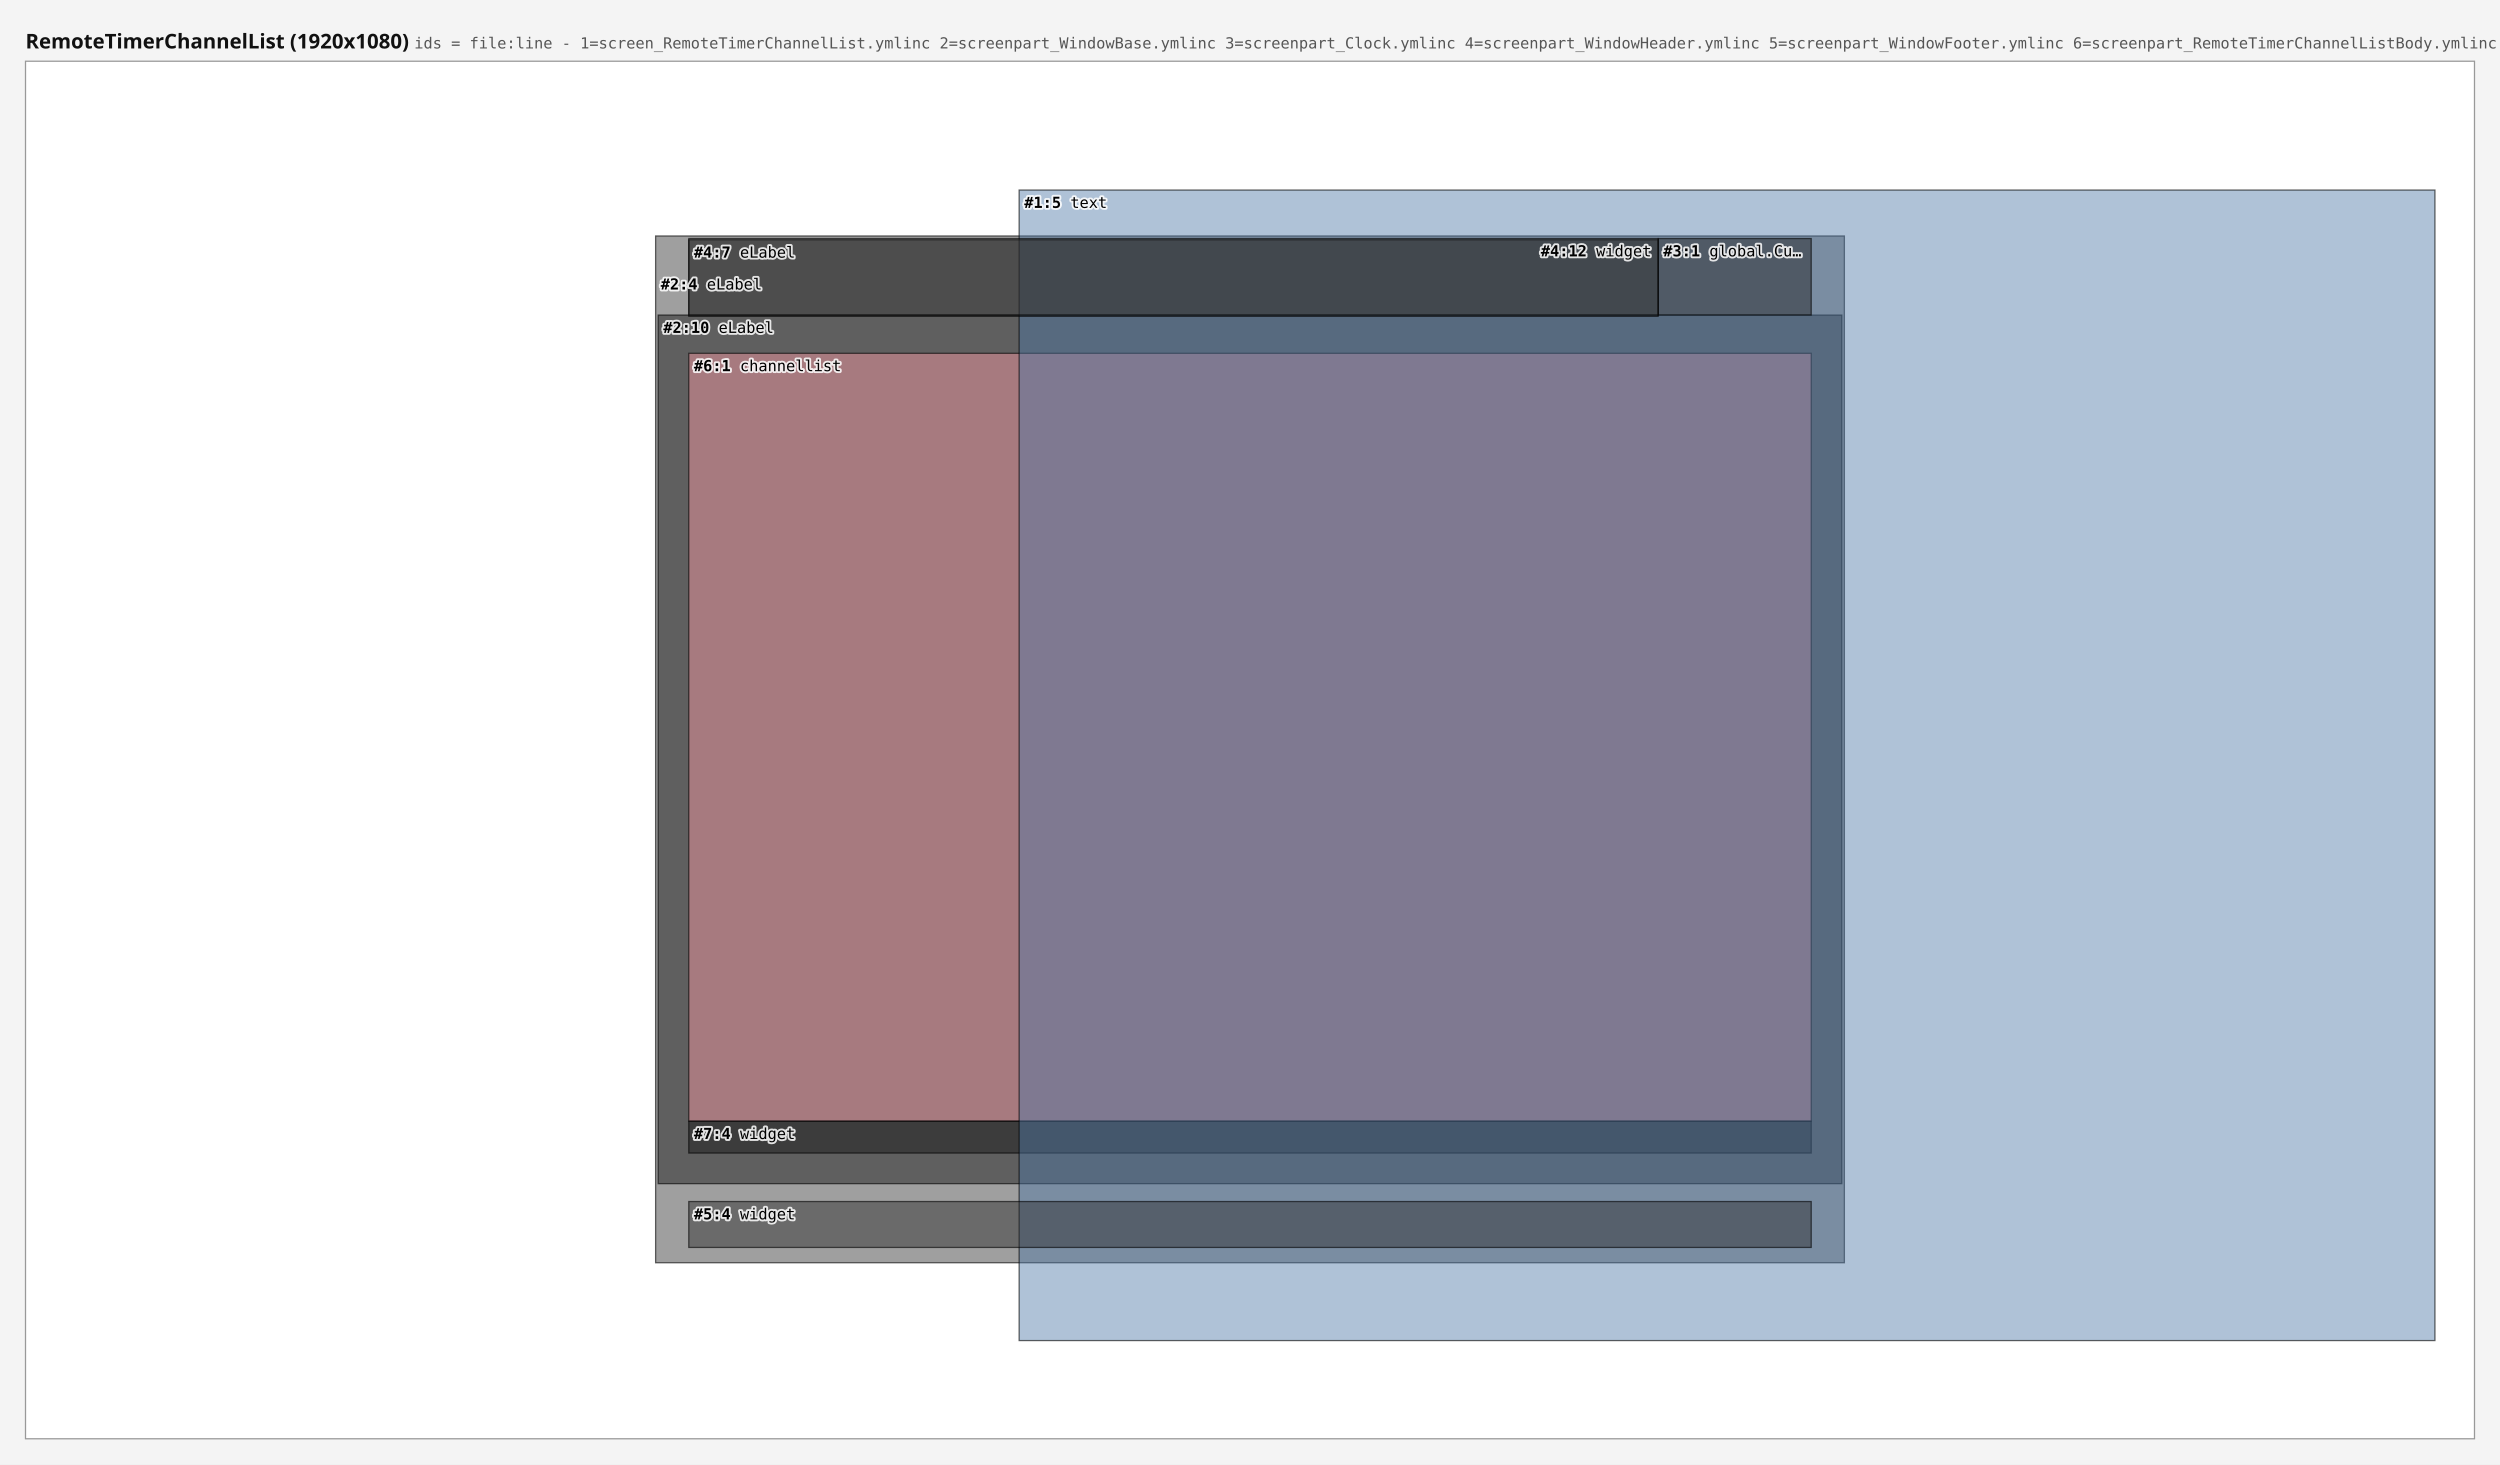
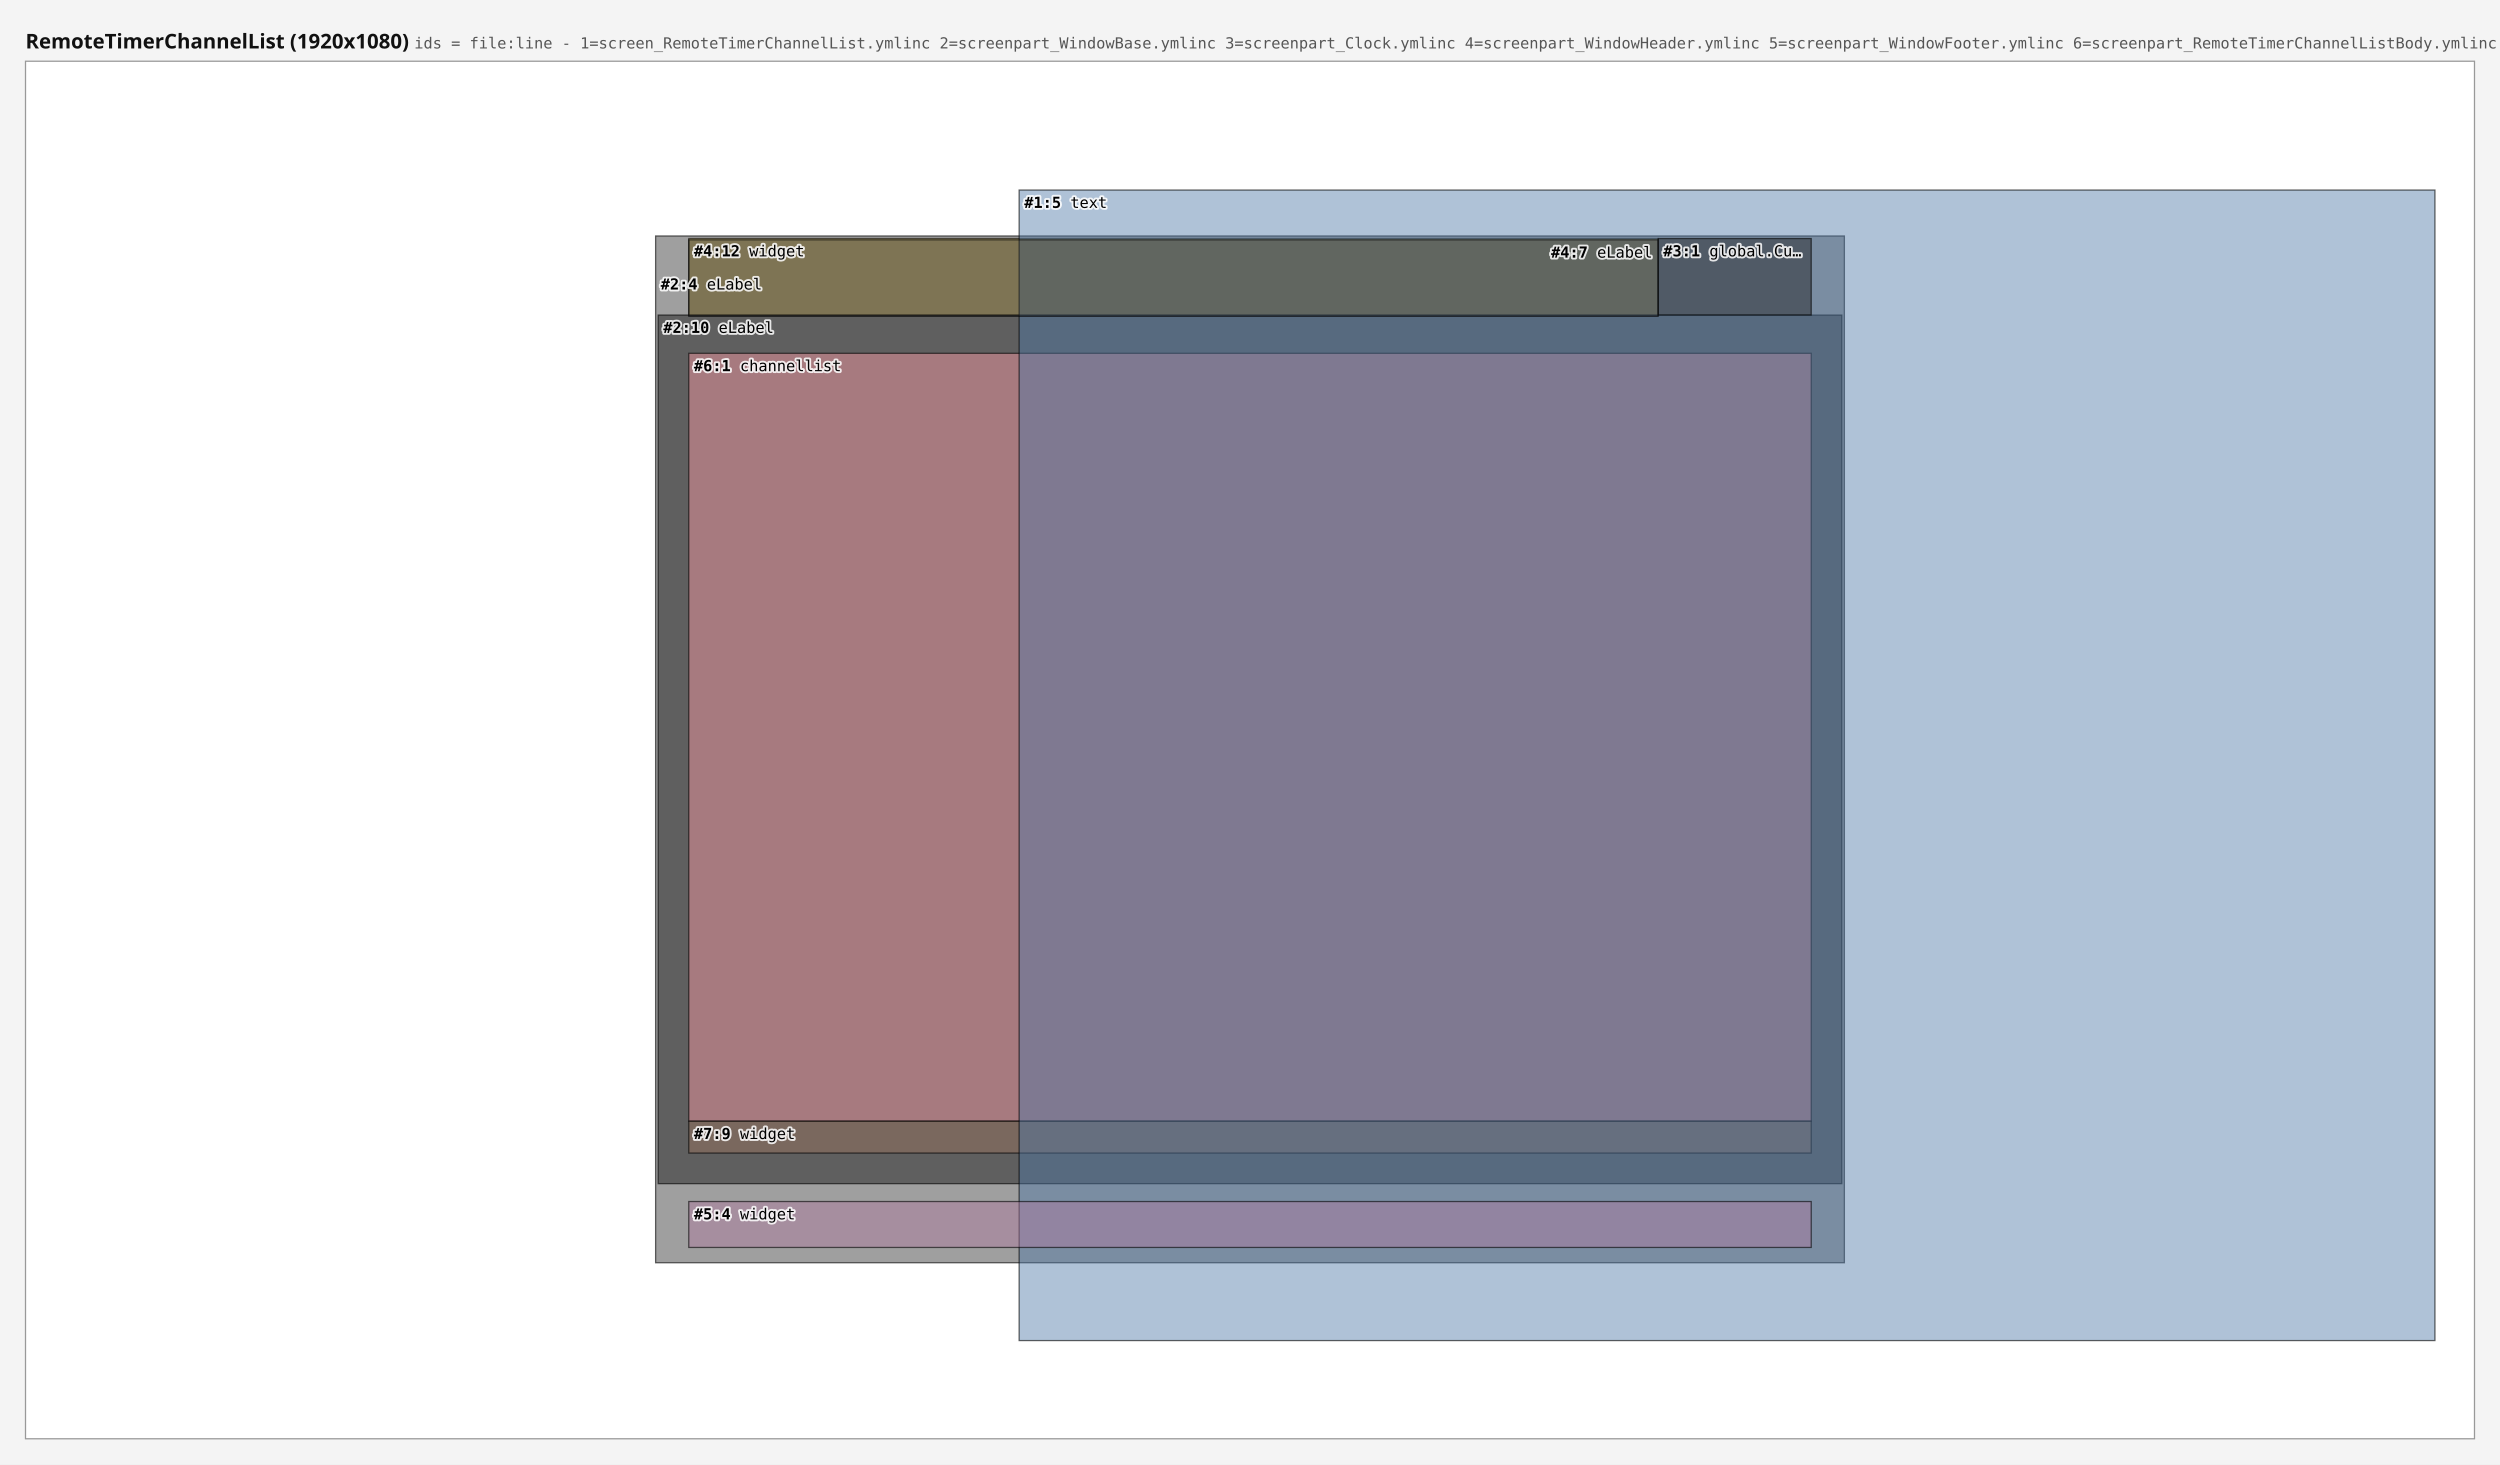
<svg xmlns="http://www.w3.org/2000/svg" width="1960" height="1148" viewBox="0 0 1960 1148">
  <rect x="0" y="0" width="1960" height="1148" fill="#f4f4f4" />
  <text x="20" y="38" font-family="sans-serif" font-size="16" font-weight="bold" fill="#111111">RemoteTimerChannelList (1920x1080) <tspan font-family="monospace" font-size="12" font-weight="normal" fill="#555555">ids = file:line - 1=screen_RemoteTimerChannelList.ymlinc  2=screenpart_WindowBase.ymlinc  3=screenpart_Clock.ymlinc  4=screenpart_WindowHeader.ymlinc  5=screenpart_WindowFooter.ymlinc  6=screenpart_RemoteTimerChannelListBody.ymlinc  7=screenpart_Pager.ymlinc</tspan>
  </text>
  <g data-screen="0" transform="translate(20,48)">
    <rect x="0" y="0" width="1920" height="1080" fill="#ffffff" stroke="#999999" stroke-width="1" />
    <rect data-ref="0:1" data-src="screenpart_WindowBase.ymlinc:4" x="494" y="137" width="932" height="805" fill="#2c2c2c" fill-opacity="0.45" stroke="#000000" stroke-opacity="0.6" stroke-width="1" />
    <rect data-ref="0:2" data-src="screenpart_WindowBase.ymlinc:10" x="496" y="199" width="928" height="681" fill="#121212" fill-opacity="0.45" stroke="#000000" stroke-opacity="0.6" stroke-width="1" />
+     <rect data-ref="0:5" data-src="screenpart_WindowHeader.ymlinc:12" x="520" y="139" width="760" height="60" fill="#edc948" fill-opacity="0.45" stroke="#000000" stroke-opacity="0.6" stroke-width="1" />
    <rect data-ref="0:7" data-src="screenpart_RemoteTimerChannelListBody.ymlinc:1" x="520" y="229" width="880" height="602" fill="#ff9da7" fill-opacity="0.45" stroke="#000000" stroke-opacity="0.6" stroke-width="1" />
-     <rect data-ref="0:8" data-src="screenpart_Pager.ymlinc:4" x="520" y="831" width="880" height="25" fill="#121212" fill-opacity="0.45" stroke="#000000" stroke-opacity="0.6" stroke-width="1" />
+     <rect data-ref="0:8" data-src="screenpart_Pager.ymlinc:9" x="520" y="831" width="880" height="25" fill="#9c755f" fill-opacity="0.45" stroke="#000000" stroke-opacity="0.6" stroke-width="1" />
    <rect data-ref="0:0" data-src="screen_RemoteTimerChannelList.ymlinc:5" x="779" y="101" width="1110" height="902" fill="#4e79a7" fill-opacity="0.45" stroke="#000000" stroke-opacity="0.6" stroke-width="1" />
-     <rect data-ref="0:6" data-src="screenpart_WindowFooter.ymlinc:4" x="520" y="894" width="880" height="36" fill="#2c2c2c" fill-opacity="0.45" stroke="#000000" stroke-opacity="0.6" stroke-width="1" />
+     <rect data-ref="0:6" data-src="screenpart_WindowFooter.ymlinc:4" x="520" y="894" width="880" height="36" fill="#b07aa1" fill-opacity="0.45" stroke="#000000" stroke-opacity="0.6" stroke-width="1" />
    <rect data-ref="0:4" data-src="screenpart_WindowHeader.ymlinc:7" x="520" y="140" width="760" height="60" fill="#2c2c2c" fill-opacity="0.45" stroke="#000000" stroke-opacity="0.6" stroke-width="1" />
    <rect data-ref="0:3" data-src="screenpart_Clock.ymlinc:1" x="1280" y="139" width="120" height="60" fill="#1d1d1d" fill-opacity="0.45" stroke="#000000" stroke-opacity="0.6" stroke-width="1" />
-     <rect data-ref="0:5" data-src="screenpart_WindowHeader.ymlinc:12" x="520" y="139" width="760" height="60" fill="#2c2c2c" fill-opacity="0.45" stroke="#000000" stroke-opacity="0.6" stroke-width="1" />
    <g pointer-events="none" font-family="monospace" font-size="12" fill="#000000" stroke="#ffffff" stroke-width="3" stroke-opacity="0.85" stroke-linejoin="round" paint-order="stroke">
      <text x="498" y="179">
        <tspan font-weight="bold">#2:4</tspan> eLabel</text>
      <text x="500" y="213">
        <tspan font-weight="bold">#2:10</tspan> eLabel</text>
+       <text x="524" y="153">
+         <tspan font-weight="bold">#4:12</tspan> widget</text>
      <text x="524" y="243">
        <tspan font-weight="bold">#6:1</tspan> channellist</text>
      <text x="524" y="845">
-         <tspan font-weight="bold">#7:4</tspan> widget</text>
+         <tspan font-weight="bold">#7:9</tspan> widget</text>
      <text x="783" y="115">
        <tspan font-weight="bold">#1:5</tspan> text</text>
      <text x="524" y="908">
        <tspan font-weight="bold">#5:4</tspan> widget</text>
-       <text x="524" y="154">
+       <text x="1196" y="154">
        <tspan font-weight="bold">#4:7</tspan> eLabel</text>
      <text x="1284" y="153">
        <tspan font-weight="bold">#3:1</tspan> global.Cu…</text>
-       <text x="1188" y="153">
-         <tspan font-weight="bold">#4:12</tspan> widget</text>
    </g>
  </g>
</svg>
